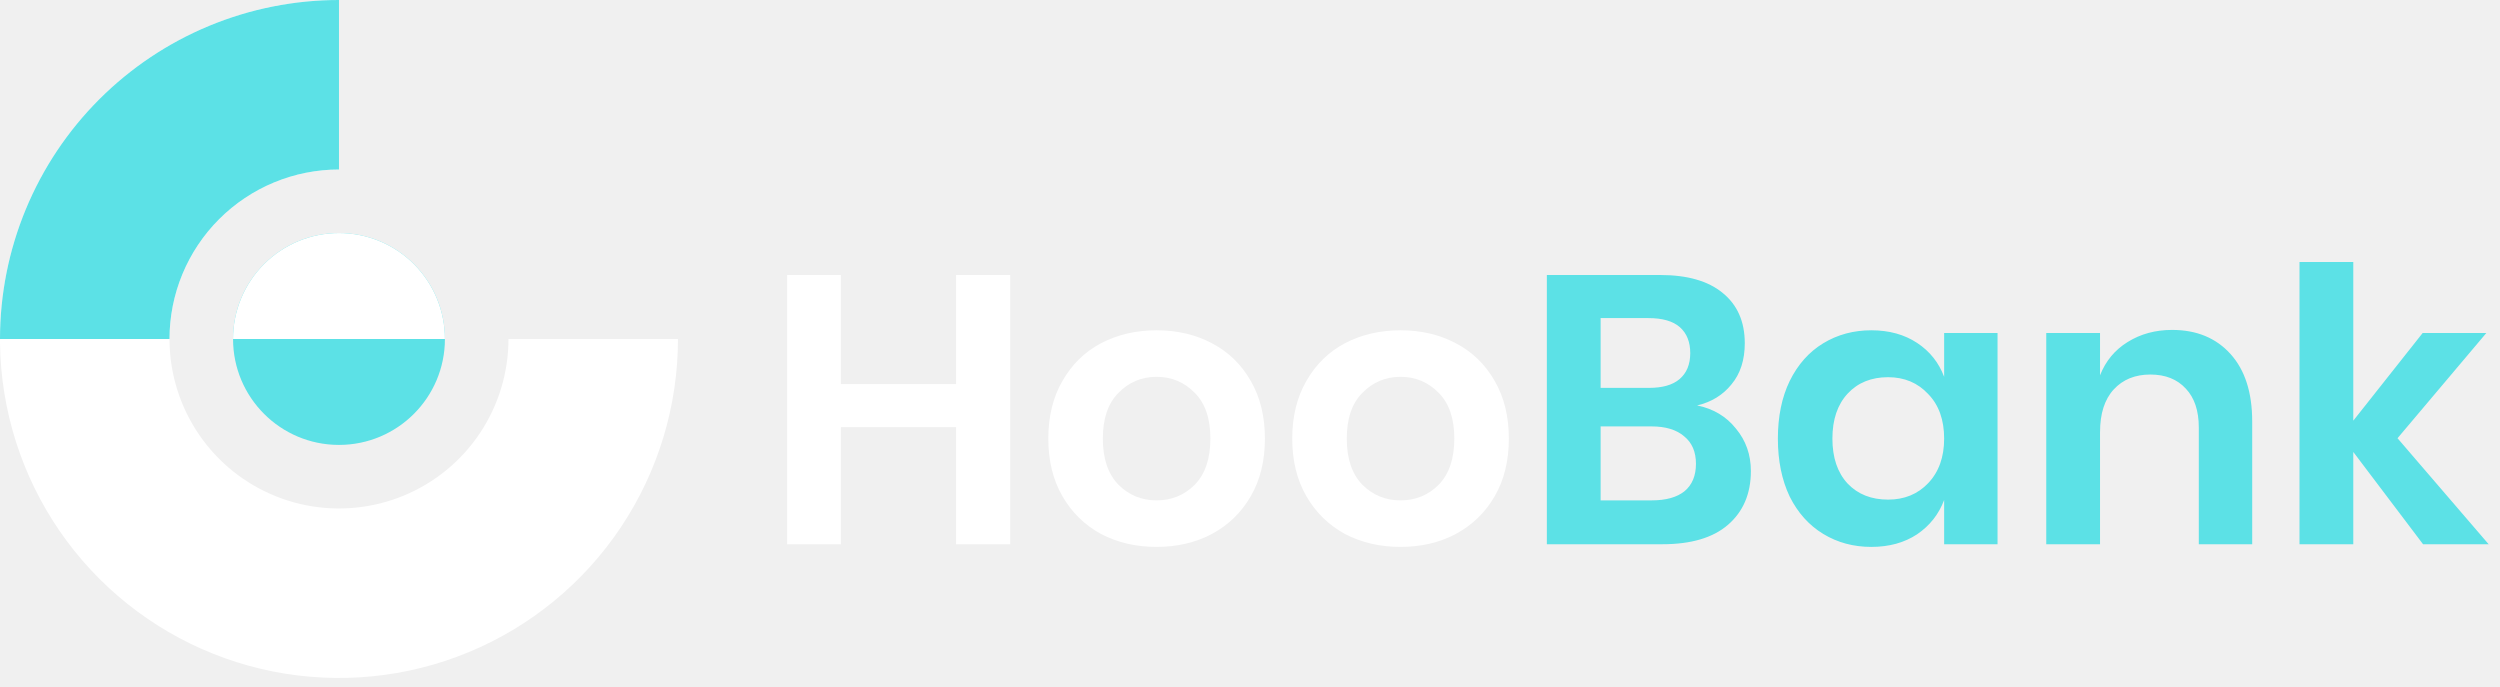
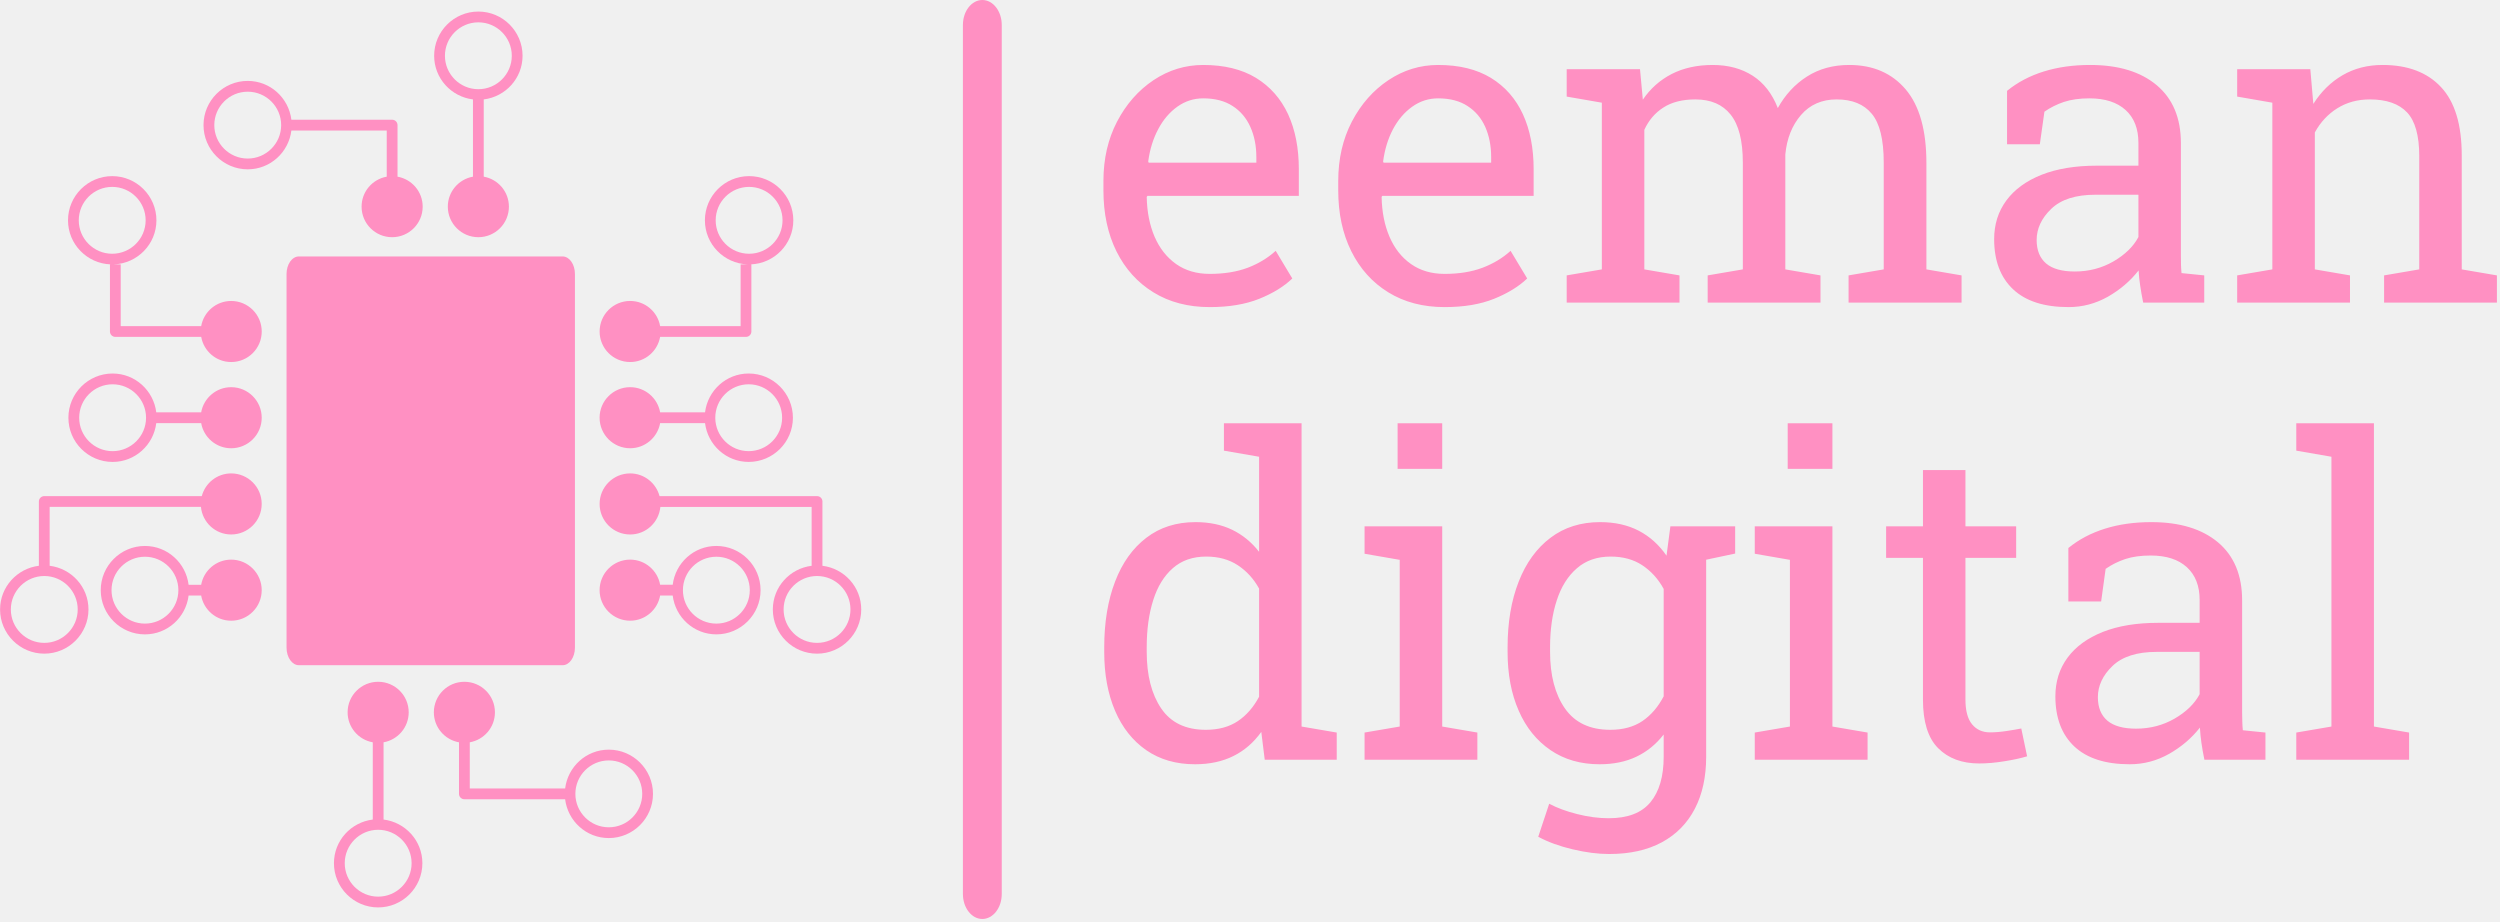
- <svg xmlns="http://www.w3.org/2000/svg" width="266" height="73" viewBox="0 0 266 73" fill="none">
-   <path d="M107.487 29.26V57.907H101.725V45.45H89.471V57.907H83.749V29.26H89.471V40.865H101.725V29.26H107.487ZM123.063 35.143C125.255 35.143 127.216 35.603 128.947 36.523C130.705 37.443 132.085 38.782 133.086 40.54C134.087 42.271 134.587 44.314 134.587 46.667C134.587 49.02 134.087 51.063 133.086 52.794C132.085 54.525 130.705 55.864 128.947 56.811C127.216 57.731 125.255 58.191 123.063 58.191C120.872 58.191 118.898 57.731 117.139 56.811C115.408 55.864 114.042 54.525 113.041 52.794C112.04 51.063 111.54 49.02 111.54 46.667C111.54 44.314 112.04 42.271 113.041 40.54C114.042 38.782 115.408 37.443 117.139 36.523C118.898 35.603 120.872 35.143 123.063 35.143ZM123.063 40.094C121.467 40.094 120.115 40.662 119.006 41.798C117.897 42.907 117.342 44.53 117.342 46.667C117.342 48.804 117.897 50.441 119.006 51.577C120.115 52.686 121.467 53.24 123.063 53.24C124.659 53.24 126.012 52.686 127.121 51.577C128.23 50.441 128.785 48.804 128.785 46.667C128.785 44.53 128.23 42.907 127.121 41.798C126.012 40.662 124.659 40.094 123.063 40.094ZM149.018 35.143C151.209 35.143 153.17 35.603 154.901 36.523C156.66 37.443 158.039 38.782 159.04 40.54C160.041 42.271 160.542 44.314 160.542 46.667C160.542 49.02 160.041 51.063 159.04 52.794C158.039 54.525 156.66 55.864 154.901 56.811C153.17 57.731 151.209 58.191 149.018 58.191C146.827 58.191 144.852 57.731 143.094 56.811C141.363 55.864 139.996 54.525 138.996 52.794C137.995 51.063 137.494 49.02 137.494 46.667C137.494 44.314 137.995 42.271 138.996 40.54C139.996 38.782 141.363 37.443 143.094 36.523C144.852 35.603 146.827 35.143 149.018 35.143ZM149.018 40.094C147.422 40.094 146.069 40.662 144.96 41.798C143.851 42.907 143.297 44.53 143.297 46.667C143.297 48.804 143.851 50.441 144.96 51.577C146.069 52.686 147.422 53.24 149.018 53.24C150.614 53.24 151.966 52.686 153.076 51.577C154.185 50.441 154.739 48.804 154.739 46.667C154.739 44.53 154.185 42.907 153.076 41.798C151.966 40.662 150.614 40.094 149.018 40.094Z" fill="white" />
-   <path d="M180.572 43.137C182.303 43.489 183.683 44.314 184.711 45.612C185.766 46.883 186.293 48.385 186.293 50.116C186.293 52.524 185.482 54.431 183.859 55.837C182.263 57.217 179.936 57.907 176.88 57.907H164.585V29.26H176.636C179.531 29.26 181.749 29.896 183.291 31.167C184.86 32.438 185.644 34.224 185.644 36.523C185.644 38.308 185.171 39.769 184.224 40.905C183.304 42.041 182.087 42.785 180.572 43.137ZM170.306 41.27H175.459C176.893 41.27 177.975 40.959 178.706 40.337C179.463 39.688 179.842 38.768 179.842 37.578C179.842 36.388 179.476 35.468 178.746 34.819C178.016 34.17 176.893 33.845 175.378 33.845H170.306V41.27ZM175.743 53.24C177.258 53.24 178.421 52.916 179.233 52.267C180.045 51.59 180.45 50.617 180.45 49.345C180.45 48.074 180.031 47.1 179.192 46.424C178.381 45.72 177.218 45.369 175.703 45.369H170.306V53.24H175.743ZM199.107 35.143C201 35.143 202.623 35.59 203.976 36.483C205.329 37.375 206.289 38.579 206.857 40.094V35.428H212.538V57.907H206.857V53.2C206.289 54.715 205.329 55.932 203.976 56.852C202.623 57.744 201 58.191 199.107 58.191C197.213 58.191 195.509 57.731 193.994 56.811C192.479 55.892 191.289 54.566 190.423 52.835C189.585 51.076 189.166 49.02 189.166 46.667C189.166 44.314 189.585 42.271 190.423 40.54C191.289 38.782 192.479 37.443 193.994 36.523C195.509 35.603 197.213 35.143 199.107 35.143ZM200.892 40.134C199.107 40.134 197.673 40.716 196.591 41.879C195.509 43.042 194.968 44.638 194.968 46.667C194.968 48.696 195.509 50.292 196.591 51.455C197.673 52.591 199.107 53.159 200.892 53.159C202.623 53.159 204.044 52.578 205.153 51.414C206.289 50.224 206.857 48.642 206.857 46.667C206.857 44.665 206.289 43.083 205.153 41.92C204.044 40.729 202.623 40.134 200.892 40.134ZM231.113 35.103C233.709 35.103 235.779 35.955 237.321 37.659C238.863 39.363 239.634 41.757 239.634 44.841V57.907H233.953V45.49C233.953 43.705 233.493 42.325 232.573 41.352C231.654 40.351 230.396 39.85 228.8 39.85C227.177 39.85 225.878 40.378 224.904 41.433C223.931 42.488 223.444 44.003 223.444 45.977V57.907H217.722V35.428H223.444V39.931C224.039 38.417 225.013 37.24 226.365 36.401C227.745 35.536 229.327 35.103 231.113 35.103ZM257.814 57.907L250.389 48.087V57.907H244.668V27.88H250.389V44.76L257.774 35.428H264.55L255.096 46.627L264.793 57.907H257.814Z" fill="#5CE1E6" />
-   <path d="M36.068 0C28.934 -8.50666e-08 21.961 2.115 16.03 6.079C10.098 10.042 5.475 15.675 2.745 22.265C0.016 28.856 -0.699 36.108 0.693 43.104C2.085 50.101 5.52 56.527 10.564 61.572C15.608 66.616 22.035 70.051 29.031 71.443C36.028 72.834 43.28 72.12 49.87 69.39C56.461 66.66 62.094 62.037 66.057 56.106C70.02 50.175 72.136 43.201 72.136 36.068L54.102 36.068C54.102 39.635 53.044 43.121 51.062 46.087C49.081 49.053 46.264 51.364 42.969 52.729C39.674 54.094 36.048 54.451 32.55 53.755C29.051 53.059 25.838 51.342 23.316 48.82C20.794 46.298 19.076 43.084 18.38 39.586C17.685 36.088 18.042 32.462 19.407 29.166C20.772 25.871 23.083 23.055 26.049 21.073C29.014 19.092 32.501 18.034 36.068 18.034L36.068 0Z" fill="white" />
-   <path d="M36.068 0C31.331 -5.64821e-08 26.641 0.933 22.265 2.745C17.889 4.558 13.913 7.215 10.564 10.564C7.215 13.913 4.558 17.889 2.745 22.265C0.933 26.641 -7.1519e-07 31.331 0 36.068L18.034 36.068C18.034 33.7 18.5 31.355 19.407 29.166C20.313 26.979 21.641 24.991 23.316 23.316C24.991 21.641 26.979 20.313 29.166 19.407C31.355 18.5 33.7 18.034 36.068 18.034L36.068 0Z" fill="#5CE1E6" />
-   <circle cx="36.068" cy="36.068" r="11.271" fill="#5CE1E6" />
-   <path d="M47.339 36.068C47.339 34.588 47.047 33.122 46.481 31.755C45.915 30.387 45.084 29.145 44.038 28.098C42.991 27.051 41.749 26.221 40.381 25.655C39.014 25.088 37.548 24.797 36.068 24.797C34.588 24.797 33.122 25.088 31.755 25.655C30.387 26.221 29.145 27.051 28.098 28.098C27.051 29.145 26.221 30.387 25.655 31.755C25.088 33.122 24.797 34.588 24.797 36.068L36.068 36.068H47.339Z" fill="white" />
+ <svg xmlns="http://www.w3.org/2000/svg" version="1.1" width="1500" height="553" viewBox="0 0 1500 553">
+   <g transform="matrix(1,0,0,1,-0.9090909,-0.8064267)">
+     <svg viewBox="0 0 396 146" data-background-color="#eae5df" preserveAspectRatio="xMidYMid meet" height="553" width="1500">
+       <g id="tight-bounds" transform="matrix(1,0,0,1,0.24,0.2129083)">
+         <svg viewBox="0 0 395.52 145.574" height="145.574" width="395.52">
+           <g>
+             <svg viewBox="0 0 546.11 201" height="145.574" width="395.52">
+               <g>
+                 <rect width="8.495" height="201" x="210.594" y="0" fill="#ff90c2" opacity="1" stroke-width="0" stroke="transparent" fill-opacity="1" class="rect-qz-0" data-fill-palette-color="primary" rx="1%" id="qz-0" data-palette-color="#ff90c2" />
+               </g>
+               <g transform="matrix(1,0,0,1,241.3286,0.5)">
+                 <svg viewBox="0 0 304.781 200" height="200" width="304.781">
+                   <g id="textblocktransform">
+                     <svg viewBox="0 0 304.781 200" height="200" width="304.781" id="textblock">
+                       <g>
+                         <svg viewBox="0 0 304.781 200" height="200" width="304.781">
+                           <g transform="matrix(1,0,0,1,0,0)">
+                             <svg width="304.781" viewBox="1.81 -26.9 157.74 89.32" height="200" data-palette-color="#ff90c2">
+                               <svg />
+                               <svg />
+                               <g class="wordmark-text-0" data-fill-palette-color="primary" id="text-0">
+                                 <path d="M13.84 0.51v0c-2.44 0-4.563-0.557-6.37-1.67-1.807-1.113-3.203-2.663-4.19-4.65-0.98-1.987-1.47-4.283-1.47-6.89v0-1.07c0-2.507 0.517-4.75 1.55-6.73 1.033-1.973 2.407-3.533 4.12-4.68 1.72-1.147 3.597-1.72 5.63-1.72v0c2.373 0 4.363 0.487 5.97 1.46 1.6 0.98 2.81 2.35 3.63 4.11 0.813 1.767 1.22 3.847 1.22 6.24v0 3.01h-17.14l-0.08 0.12c0.033 1.693 0.33 3.193 0.89 4.5 0.567 1.313 1.377 2.343 2.43 3.09 1.06 0.747 2.33 1.12 3.81 1.12v0c1.627 0 3.057-0.23 4.29-0.69 1.227-0.467 2.287-1.107 3.18-1.92v0l1.88 3.13c-0.94 0.907-2.187 1.673-3.74 2.3-1.56 0.627-3.43 0.94-5.61 0.94zM6.88-15.97l0.05 0.13h12.19v-0.64c0-1.267-0.227-2.403-0.68-3.41-0.447-1-1.113-1.787-2-2.36-0.887-0.58-1.997-0.87-3.33-0.87v0c-1.073 0-2.05 0.313-2.93 0.94-0.88 0.627-1.603 1.477-2.17 2.55-0.573 1.073-0.95 2.293-1.13 3.66zM40.43 0.51v0c-2.44 0-4.563-0.557-6.37-1.67-1.807-1.113-3.203-2.663-4.19-4.65-0.987-1.987-1.48-4.283-1.48-6.89v0-1.07c0-2.507 0.517-4.75 1.55-6.73 1.033-1.973 2.41-3.533 4.13-4.68 1.72-1.147 3.597-1.72 5.63-1.72v0c2.373 0 4.363 0.487 5.97 1.46 1.6 0.98 2.807 2.35 3.62 4.11 0.813 1.767 1.22 3.847 1.22 6.24v0 3.01h-17.14l-0.07 0.12c0.033 1.693 0.33 3.193 0.89 4.5 0.56 1.313 1.37 2.343 2.43 3.09 1.06 0.747 2.33 1.12 3.81 1.12v0c1.627 0 3.053-0.23 4.28-0.69 1.233-0.467 2.297-1.107 3.19-1.92v0l1.88 3.13c-0.947 0.907-2.197 1.673-3.75 2.3-1.553 0.627-3.42 0.94-5.6 0.94zM33.47-15.97l0.05 0.13h12.18v-0.64c0-1.267-0.223-2.403-0.67-3.41-0.447-1-1.113-1.787-2-2.36-0.887-0.58-1.997-0.87-3.33-0.87v0c-1.073 0-2.05 0.313-2.93 0.94-0.88 0.627-1.607 1.477-2.18 2.55-0.567 1.073-0.94 2.293-1.12 3.66zM67.02 0h-12.77v-3.08l3.98-0.68v-18.87l-3.98-0.69v-3.1h8.3l0.32 3.45c0.847-1.253 1.937-2.223 3.27-2.91 1.333-0.68 2.88-1.02 4.64-1.02v0c1.753 0 3.263 0.407 4.53 1.22 1.26 0.813 2.207 2.033 2.84 3.66v0c0.827-1.5 1.927-2.69 3.3-3.57 1.367-0.873 2.96-1.31 4.78-1.31v0c2.7 0 4.833 0.923 6.4 2.77 1.56 1.847 2.34 4.623 2.34 8.33v0 12.04l3.98 0.68v3.08h-12.79v-3.08l3.98-0.68v-12.08c0-2.607-0.45-4.45-1.35-5.53-0.893-1.087-2.22-1.63-3.98-1.63v0c-1.673 0-3.02 0.59-4.04 1.77-1.013 1.18-1.603 2.667-1.77 4.46v0 13.01l3.98 0.68v3.08h-12.77v-3.08l3.98-0.68v-12.08c0-2.48-0.46-4.293-1.38-5.44-0.913-1.147-2.243-1.72-3.99-1.72v0c-1.46 0-2.663 0.303-3.61 0.91-0.947 0.6-1.67 1.443-2.17 2.53v0 15.8l3.98 0.68zM111.06 0.51v0c-2.753 0-4.843-0.67-6.27-2.01-1.433-1.347-2.15-3.24-2.15-5.68v0c0-1.673 0.46-3.133 1.38-4.38 0.92-1.247 2.25-2.217 3.99-2.91 1.74-0.687 3.823-1.03 6.25-1.03v0h4.71v-2.59c0-1.593-0.483-2.83-1.45-3.71-0.973-0.88-2.337-1.32-4.09-1.32v0c-1.107 0-2.067 0.133-2.88 0.4-0.813 0.273-1.553 0.643-2.22 1.11v0l-0.52 3.69h-3.71v-6.05c1.187-0.967 2.57-1.697 4.15-2.19 1.58-0.493 3.33-0.74 5.25-0.74v0c3.207 0 5.72 0.763 7.54 2.29 1.827 1.533 2.74 3.723 2.74 6.57v0 12.72c0 0.34 0.003 0.673 0.01 1 0.007 0.327 0.027 0.653 0.06 0.98v0l2.57 0.26v3.08h-6.91c-0.147-0.713-0.26-1.357-0.34-1.93-0.087-0.567-0.147-1.137-0.18-1.71v0c-0.927 1.187-2.083 2.177-3.47 2.97-1.393 0.787-2.88 1.18-4.46 1.18zM111.77-3.52v0c1.593 0 3.05-0.38 4.37-1.14 1.32-0.767 2.263-1.687 2.83-2.76v0-4.79h-4.88c-2.213 0-3.873 0.53-4.98 1.59-1.107 1.06-1.66 2.24-1.66 3.54v0c0 1.153 0.357 2.037 1.07 2.65 0.713 0.607 1.797 0.91 3.25 0.91zM142.92 0h-12.77v-3.08l3.98-0.68v-18.87l-3.98-0.69v-3.1h8.28l0.34 3.93c0.88-1.393 1.983-2.477 3.31-3.25 1.327-0.773 2.837-1.16 4.53-1.16v0c2.847 0 5.05 0.833 6.61 2.5 1.567 1.667 2.35 4.243 2.35 7.73v0 12.91l3.98 0.68v3.08h-12.77v-3.08l3.98-0.68v-12.82c0-2.327-0.46-3.977-1.38-4.95-0.92-0.98-2.323-1.47-4.21-1.47v0c-1.387 0-2.613 0.333-3.68 1-1.067 0.667-1.917 1.58-2.55 2.74v0 15.5l3.98 0.68z" fill="#ff90c2" fill-rule="nonzero" stroke="none" stroke-width="1" stroke-linecap="butt" stroke-linejoin="miter" stroke-miterlimit="10" stroke-dasharray="" stroke-dashoffset="0" font-family="none" font-weight="none" font-size="none" text-anchor="none" style="mix-blend-mode: normal" data-fill-palette-color="primary" opacity="1" />
+                                 <path transform="translate(0,51.75)" d="M12.18 0.51v0c-2.147 0-3.99-0.533-5.53-1.6-1.533-1.067-2.707-2.55-3.52-4.45-0.82-1.907-1.23-4.13-1.23-6.67v0-0.51c0-2.833 0.41-5.317 1.23-7.45 0.813-2.127 1.993-3.78 3.54-4.96 1.54-1.18 3.393-1.77 5.56-1.77v0c1.567 0 2.947 0.287 4.14 0.86 1.193 0.58 2.213 1.413 3.06 2.5v0-10.76l-3.98-0.69v-3.1h3.98 4.81v34.33l3.98 0.68v3.08h-8.15l-0.39-3.15c-0.867 1.207-1.92 2.117-3.16 2.73-1.247 0.62-2.693 0.93-4.34 0.93zM13.4-3.39v0c1.433 0 2.64-0.327 3.62-0.98 0.973-0.653 1.777-1.573 2.41-2.76v0-12.25c-0.613-1.107-1.417-1.987-2.41-2.64-0.993-0.653-2.183-0.98-3.57-0.98v0c-1.527 0-2.787 0.437-3.78 1.31-0.993 0.867-1.733 2.07-2.22 3.61-0.493 1.54-0.74 3.327-0.74 5.36v0 0.51c0 2.653 0.547 4.787 1.64 6.4 1.093 1.613 2.777 2.42 5.05 2.42zM44.14 0h-12.77v-3.08l3.98-0.68v-18.87l-3.98-0.69v-3.1h8.79v22.66l3.98 0.68zM40.16-32.93h-5.05v-5.16h5.05zM59.06 10.67v0c-1.273 0-2.65-0.177-4.13-0.53-1.48-0.347-2.78-0.82-3.9-1.42v0l1.24-3.74c0.893 0.473 1.95 0.863 3.17 1.17 1.227 0.313 2.417 0.47 3.57 0.47v0c2.147 0 3.72-0.603 4.72-1.81 1-1.207 1.5-2.923 1.5-5.15v0-2.52c-0.86 1.107-1.893 1.947-3.1 2.52-1.2 0.567-2.583 0.85-4.15 0.85v0c-2.147 0-4-0.533-5.56-1.6-1.567-1.067-2.767-2.553-3.6-4.46-0.84-1.913-1.26-4.133-1.26-6.66v0-0.51c0-2.833 0.42-5.317 1.26-7.45 0.833-2.127 2.033-3.78 3.6-4.96 1.56-1.18 3.43-1.77 5.61-1.77v0c1.66 0 3.117 0.323 4.37 0.97 1.253 0.653 2.303 1.597 3.15 2.83v0l0.44-3.32h4.05v26.08c0 2.28-0.427 4.24-1.28 5.88-0.853 1.647-2.097 2.913-3.73 3.8-1.64 0.887-3.63 1.33-5.97 1.33zM59.18-3.39v0c1.447 0 2.66-0.33 3.64-0.99 0.973-0.66 1.777-1.593 2.41-2.8v0-12.16c-0.613-1.12-1.417-2.01-2.41-2.67-0.993-0.66-2.19-0.99-3.59-0.99v0c-1.533 0-2.807 0.44-3.82 1.32-1.02 0.88-1.78 2.09-2.28 3.63-0.507 1.533-0.76 3.31-0.76 5.33v0 0.51c0 2.653 0.56 4.787 1.68 6.4 1.127 1.613 2.837 2.42 5.13 2.42zM73.32-23.34l-4.01 0.85-1.88-3.93h5.89zM88.31 0h-12.77v-3.08l3.98-0.68v-18.87l-3.98-0.69v-3.1h8.79v22.66l3.98 0.68zM84.33-32.93h-5.06v-5.16h5.06zM100.95 0.42v0c-1.953 0-3.503-0.577-4.65-1.73-1.147-1.147-1.72-2.98-1.72-5.5v0-16.04h-4.17v-3.57h4.17v-6.37h4.81v6.37h5.74v3.57h-5.74v16.04c0 1.267 0.253 2.203 0.76 2.81 0.5 0.6 1.173 0.9 2.02 0.9v0c0.573 0 1.21-0.053 1.91-0.16 0.7-0.107 1.243-0.2 1.63-0.28v0l0.66 3.15c-0.7 0.213-1.557 0.4-2.57 0.56-1.02 0.167-1.97 0.25-2.85 0.25zM117.99 0.51v0c-2.747 0-4.837-0.67-6.27-2.01-1.433-1.347-2.15-3.24-2.15-5.68v0c0-1.673 0.46-3.133 1.38-4.38 0.92-1.247 2.25-2.217 3.99-2.91 1.74-0.687 3.823-1.03 6.25-1.03v0h4.71v-2.59c0-1.593-0.483-2.83-1.45-3.71-0.967-0.88-2.33-1.32-4.09-1.32v0c-1.107 0-2.067 0.133-2.88 0.4-0.813 0.273-1.553 0.643-2.22 1.11v0l-0.51 3.69h-3.71v-6.05c1.187-0.967 2.57-1.697 4.15-2.19 1.573-0.493 3.32-0.74 5.24-0.74v0c3.207 0 5.723 0.763 7.55 2.29 1.82 1.533 2.73 3.723 2.73 6.57v0 12.72c0 0.34 0.007 0.673 0.02 1 0.007 0.327 0.027 0.653 0.06 0.98v0l2.56 0.26v3.08h-6.91c-0.147-0.713-0.26-1.357-0.34-1.93-0.08-0.567-0.137-1.137-0.17-1.71v0c-0.927 1.187-2.087 2.177-3.48 2.97-1.393 0.787-2.88 1.18-4.46 1.18zM118.7-3.52v0c1.593 0 3.05-0.38 4.37-1.14 1.32-0.767 2.263-1.687 2.83-2.76v0-4.79h-4.88c-2.213 0-3.873 0.53-4.98 1.59-1.107 1.06-1.66 2.24-1.66 3.54v0c0 1.153 0.357 2.037 1.07 2.65 0.72 0.607 1.803 0.91 3.25 0.91zM149.61 0h-12.77v-3.08l3.98-0.68v-30.54l-3.98-0.69v-3.1h8.79v34.33l3.98 0.68z" fill="#ff90c2" fill-rule="nonzero" stroke="none" stroke-width="1" stroke-linecap="butt" stroke-linejoin="miter" stroke-miterlimit="10" stroke-dasharray="" stroke-dashoffset="0" font-family="none" font-weight="none" font-size="none" text-anchor="none" style="mix-blend-mode: normal" data-fill-palette-color="primary" opacity="1" />
+                               </g>
+                             </svg>
+                           </g>
+                         </svg>
+                       </g>
+                     </svg>
+                   </g>
+                 </svg>
+               </g>
+               <g transform="matrix(1,0,0,1,0,2.528246)">
+                 <svg viewBox="0 0 188.355 195.944" height="195.944" width="188.355">
+                   <g>
+                     <svg version="1.1" x="0" y="0" viewBox="9.84 8.222 80.32 83.556" enable-background="new 0 0 100 100" xml:space="preserve" height="195.944" width="188.355" class="icon-icon-0" data-fill-palette-color="accent" id="icon-0">
+                       <g fill="#ff90c2" data-fill-palette-color="accent">
+                         <path fill="none" d="M23.352 59.069c-1.719 0-3.117 1.399-3.117 3.119 0 1.719 1.398 3.118 3.117 3.118 1.721 0 3.119-1.399 3.119-3.118C26.471 60.469 25.072 59.069 23.352 59.069z" />
+                         <path fill="none" d="M10.844 63.986c0 1.719 1.4 3.118 3.119 3.118s3.119-1.399 3.119-3.118c0-1.72-1.4-3.118-3.119-3.118S10.844 62.267 10.844 63.986z" />
+                         <path fill="none" d="M23.418 27.693c0-1.719-1.4-3.118-3.119-3.118s-3.119 1.399-3.119 3.118c0 1.72 1.4 3.118 3.119 3.118S23.418 29.413 23.418 27.693z" />
+                         <path fill="none" d="M20.336 42.986c-1.719 0-3.117 1.398-3.117 3.118 0 1.719 1.398 3.118 3.117 3.118 1.721 0 3.119-1.399 3.119-3.118C23.455 44.385 22.057 42.986 20.336 42.986z" />
+                         <path fill="none" d="M54.449 15.463c1.721 0 3.119-1.398 3.119-3.118 0-1.719-1.398-3.118-3.119-3.118-1.719 0-3.117 1.399-3.117 3.118C51.332 14.064 52.73 15.463 54.449 15.463z" />
+                         <path fill="none" d="M82.82 27.693c0-1.719-1.398-3.118-3.119-3.118-1.719 0-3.117 1.399-3.117 3.118 0 1.72 1.398 3.118 3.117 3.118C81.422 30.812 82.82 29.413 82.82 27.693z" />
+                         <path fill="none" d="M32.938 15.695c-1.719 0-3.117 1.399-3.117 3.118 0 1.72 1.398 3.118 3.117 3.118 1.721 0 3.119-1.398 3.119-3.118C36.057 17.095 34.658 15.695 32.938 15.695z" />
+                         <path fill="none" d="M79.664 49.223c1.719 0 3.117-1.399 3.117-3.118 0-1.72-1.398-3.118-3.117-3.118-1.721 0-3.117 1.398-3.117 3.118C76.547 47.823 77.943 49.223 79.664 49.223z" />
+                         <path fill="none" d="M76.648 59.069c-1.721 0-3.119 1.399-3.119 3.119 0 1.719 1.398 3.118 3.119 3.118 1.719 0 3.117-1.399 3.117-3.118C79.766 60.469 78.367 59.069 76.648 59.069z" />
+                         <path fill="none" d="M45.104 84.537c-1.719 0-3.117 1.398-3.117 3.118 0 1.719 1.398 3.118 3.117 3.118 1.721 0 3.119-1.399 3.119-3.118C48.223 85.936 46.824 84.537 45.104 84.537z" />
+                         <path fill="none" d="M86.037 60.868c-1.719 0-3.117 1.398-3.117 3.118 0 1.719 1.398 3.118 3.117 3.118s3.119-1.399 3.119-3.118C89.156 62.267 87.756 60.868 86.037 60.868z" />
+                         <path fill="none" d="M66.615 78.067c-1.719 0-3.117 1.399-3.117 3.119 0 1.719 1.398 3.118 3.117 3.118 1.721 0 3.119-1.399 3.119-3.118C69.734 79.467 68.336 78.067 66.615 78.067z" />
+                         <path d="M63.457 67.553V32.697c0-0.903-0.516-1.636-1.154-1.636h-24.59c-0.637 0-1.154 0.732-1.154 1.636v34.855c0 0.903 0.518 1.636 1.154 1.636h24.59C62.941 69.188 63.457 68.456 63.457 67.553z" fill="#ff90c2" data-fill-palette-color="accent" />
+                         <path d="M45.904 19.316v4.305c-1.332 0.237-2.346 1.396-2.346 2.797 0 1.573 1.275 2.849 2.848 2.849 1.574 0 2.85-1.275 2.85-2.849 0-1.4-1.014-2.559-2.346-2.797v-4.808c0-0.277-0.225-0.502-0.504-0.502H37.01c-0.25-2.035-1.969-3.621-4.072-3.621-2.273 0-4.123 1.85-4.123 4.123s1.85 4.124 4.123 4.124c2.104 0 3.822-1.587 4.072-3.621H45.904zM32.938 21.932c-1.719 0-3.117-1.398-3.117-3.118 0-1.719 1.398-3.118 3.117-3.118 1.721 0 3.119 1.399 3.119 3.118C36.057 20.533 34.658 21.932 32.938 21.932z" fill="#ff90c2" data-fill-palette-color="accent" />
+                         <path d="M53.947 16.418v7.203c-1.332 0.238-2.346 1.396-2.346 2.797 0 1.573 1.275 2.849 2.848 2.849 1.574 0 2.85-1.275 2.85-2.849 0-1.401-1.016-2.56-2.348-2.797v-7.203c2.035-0.251 3.621-1.971 3.621-4.073 0-2.273-1.848-4.123-4.123-4.123-2.273 0-4.123 1.85-4.123 4.123C50.326 14.446 51.912 16.166 53.947 16.418zM54.449 9.227c1.721 0 3.119 1.399 3.119 3.118 0 1.72-1.398 3.118-3.119 3.118-1.719 0-3.117-1.398-3.117-3.118C51.332 10.626 52.73 9.227 54.449 9.227z" fill="#ff90c2" data-fill-palette-color="accent" />
+                         <path d="M66.615 77.063c-2.102 0-3.82 1.587-4.072 3.621h-8.895v-4.305c1.334-0.237 2.348-1.396 2.348-2.798 0-1.572-1.275-2.848-2.85-2.848-1.572 0-2.848 1.275-2.848 2.848 0 1.401 1.014 2.56 2.346 2.798v4.808c0 0.277 0.225 0.502 0.502 0.502h9.396c0.252 2.035 1.971 3.621 4.072 3.621 2.273 0 4.123-1.85 4.123-4.123C70.738 78.912 68.889 77.063 66.615 77.063zM66.615 84.305c-1.719 0-3.117-1.399-3.117-3.118 0-1.72 1.398-3.119 3.117-3.119 1.721 0 3.119 1.399 3.119 3.119C69.734 82.905 68.336 84.305 66.615 84.305z" fill="#ff90c2" data-fill-palette-color="accent" />
+                         <path d="M45.607 83.582v-7.203c1.332-0.238 2.346-1.396 2.346-2.798 0-1.572-1.275-2.848-2.85-2.848-1.572 0-2.848 1.275-2.848 2.848 0 1.401 1.014 2.561 2.346 2.798v7.203c-2.035 0.251-3.621 1.971-3.621 4.073 0 2.273 1.85 4.123 4.123 4.123s4.125-1.85 4.125-4.123C49.229 85.554 47.641 83.834 45.607 83.582zM45.104 90.773c-1.719 0-3.117-1.399-3.117-3.118 0-1.72 1.398-3.118 3.117-3.118 1.721 0 3.119 1.398 3.119 3.118C48.223 89.374 46.824 90.773 45.104 90.773z" fill="#ff90c2" data-fill-palette-color="accent" />
+                         <path d="M68.605 40.91c1.402 0 2.561-1.013 2.797-2.346h8.01c0.277 0 0.502-0.225 0.502-0.502v-6.26h-0.066c2.205-0.079 3.977-1.886 3.977-4.109 0-2.273-1.848-4.123-4.123-4.123-2.273 0-4.123 1.85-4.123 4.123 0 2.224 1.773 4.03 3.979 4.109h-0.648v5.757h-7.506c-0.236-1.333-1.395-2.346-2.797-2.346-1.572 0-2.848 1.275-2.848 2.849S67.033 40.91 68.605 40.91zM76.584 27.693c0-1.719 1.398-3.118 3.117-3.118 1.721 0 3.119 1.399 3.119 3.118 0 1.72-1.398 3.118-3.119 3.118C77.982 30.812 76.584 29.413 76.584 27.693z" fill="#ff90c2" data-fill-palette-color="accent" />
+                         <path d="M86.541 59.913v-5.995c0-0.277-0.225-0.502-0.504-0.502H71.348c-0.324-1.217-1.424-2.118-2.742-2.118-1.572 0-2.848 1.275-2.848 2.849s1.275 2.848 2.848 2.848c1.479 0 2.68-1.131 2.82-2.573h14.109v5.492c-2.035 0.252-3.621 1.972-3.621 4.073 0 2.273 1.85 4.123 4.123 4.123s4.123-1.85 4.123-4.123C90.16 61.885 88.574 60.165 86.541 59.913zM86.037 67.104c-1.719 0-3.117-1.399-3.117-3.118 0-1.72 1.398-3.118 3.117-3.118s3.119 1.398 3.119 3.118C89.156 65.705 87.756 67.104 86.037 67.104z" fill="#ff90c2" data-fill-palette-color="accent" />
+                         <path d="M68.605 48.952c1.402 0 2.561-1.014 2.799-2.346h4.188c0.25 2.035 1.971 3.621 4.072 3.621 2.273 0 4.123-1.85 4.123-4.123s-1.85-4.124-4.123-4.124c-2.102 0-3.82 1.587-4.072 3.62h-4.188c-0.238-1.332-1.398-2.345-2.799-2.345-1.572 0-2.848 1.275-2.848 2.849S67.033 48.952 68.605 48.952zM79.664 42.986c1.719 0 3.117 1.398 3.117 3.118 0 1.719-1.398 3.118-3.117 3.118-1.721 0-3.117-1.399-3.117-3.118C76.547 44.385 77.943 42.986 79.664 42.986z" fill="#ff90c2" data-fill-palette-color="accent" />
+                         <path d="M76.648 58.064c-2.102 0-3.82 1.587-4.072 3.62h-1.172c-0.238-1.332-1.398-2.345-2.799-2.345-1.572 0-2.848 1.275-2.848 2.849s1.275 2.848 2.848 2.848c1.402 0 2.561-1.014 2.799-2.346h1.172c0.25 2.035 1.971 3.621 4.072 3.621 2.273 0 4.123-1.85 4.123-4.123S78.922 58.064 76.648 58.064zM76.648 65.307c-1.721 0-3.119-1.399-3.119-3.118 0-1.72 1.398-3.119 3.119-3.119 1.719 0 3.117 1.399 3.117 3.119C79.766 63.907 78.367 65.307 76.648 65.307z" fill="#ff90c2" data-fill-palette-color="accent" />
+                         <path d="M31.395 35.214c-1.4 0-2.559 1.013-2.797 2.346h-7.506v-5.757h-0.648c2.205-0.079 3.979-1.886 3.979-4.109 0-2.273-1.85-4.123-4.123-4.123s-4.123 1.85-4.123 4.123c0 2.224 1.771 4.03 3.977 4.109h-0.066v6.26c0 0.277 0.225 0.502 0.502 0.502h8.01c0.238 1.333 1.396 2.346 2.797 2.346 1.574 0 2.848-1.274 2.848-2.848S32.969 35.214 31.395 35.214zM17.18 27.693c0-1.719 1.4-3.118 3.119-3.118s3.119 1.399 3.119 3.118c0 1.72-1.4 3.118-3.119 3.118S17.18 29.413 17.18 27.693z" fill="#ff90c2" data-fill-palette-color="accent" />
+                         <path d="M31.395 51.298c-1.318 0-2.418 0.901-2.742 2.118H13.963c-0.277 0-0.504 0.225-0.504 0.502v5.995c-2.033 0.252-3.619 1.972-3.619 4.073 0 2.273 1.85 4.123 4.123 4.123s4.123-1.85 4.123-4.123c0-2.102-1.586-3.821-3.621-4.073v-5.492h14.109c0.141 1.442 1.342 2.573 2.82 2.573 1.574 0 2.848-1.274 2.848-2.848S32.969 51.298 31.395 51.298zM17.082 63.986c0 1.719-1.4 3.118-3.119 3.118s-3.119-1.399-3.119-3.118c0-1.72 1.4-3.118 3.119-3.118S17.082 62.267 17.082 63.986z" fill="#ff90c2" data-fill-palette-color="accent" />
+                         <path d="M31.395 43.256c-1.4 0-2.559 1.013-2.799 2.345h-4.188c-0.25-2.033-1.971-3.62-4.072-3.62-2.273 0-4.123 1.851-4.123 4.124s1.85 4.123 4.123 4.123c2.102 0 3.822-1.586 4.072-3.621h4.188c0.238 1.332 1.398 2.346 2.799 2.346 1.572 0 2.848-1.274 2.848-2.848S32.967 43.256 31.395 43.256zM20.336 49.223c-1.719 0-3.117-1.399-3.117-3.118 0-1.72 1.398-3.118 3.117-3.118 1.721 0 3.119 1.398 3.119 3.118C23.455 47.823 22.057 49.223 20.336 49.223z" fill="#ff90c2" data-fill-palette-color="accent" />
+                         <path d="M31.395 59.34c-1.4 0-2.559 1.013-2.799 2.345h-1.172c-0.25-2.033-1.971-3.62-4.072-3.62-2.273 0-4.123 1.851-4.123 4.124s1.85 4.123 4.123 4.123c2.102 0 3.822-1.586 4.072-3.621h1.172c0.238 1.332 1.398 2.346 2.799 2.346 1.572 0 2.848-1.274 2.848-2.848S32.967 59.34 31.395 59.34zM23.352 65.307c-1.719 0-3.117-1.399-3.117-3.118 0-1.72 1.398-3.119 3.117-3.119 1.721 0 3.119 1.399 3.119 3.119C26.471 63.907 25.072 65.307 23.352 65.307z" fill="#ff90c2" data-fill-palette-color="accent" />
+                       </g>
+                     </svg>
+                   </g>
+                 </svg>
+               </g>
+             </svg>
+           </g>
+           <defs />
+         </svg>
+         <rect width="395.52" height="145.574" fill="none" stroke="none" visibility="hidden" />
+       </g>
+     </svg>
+   </g>
</svg>
